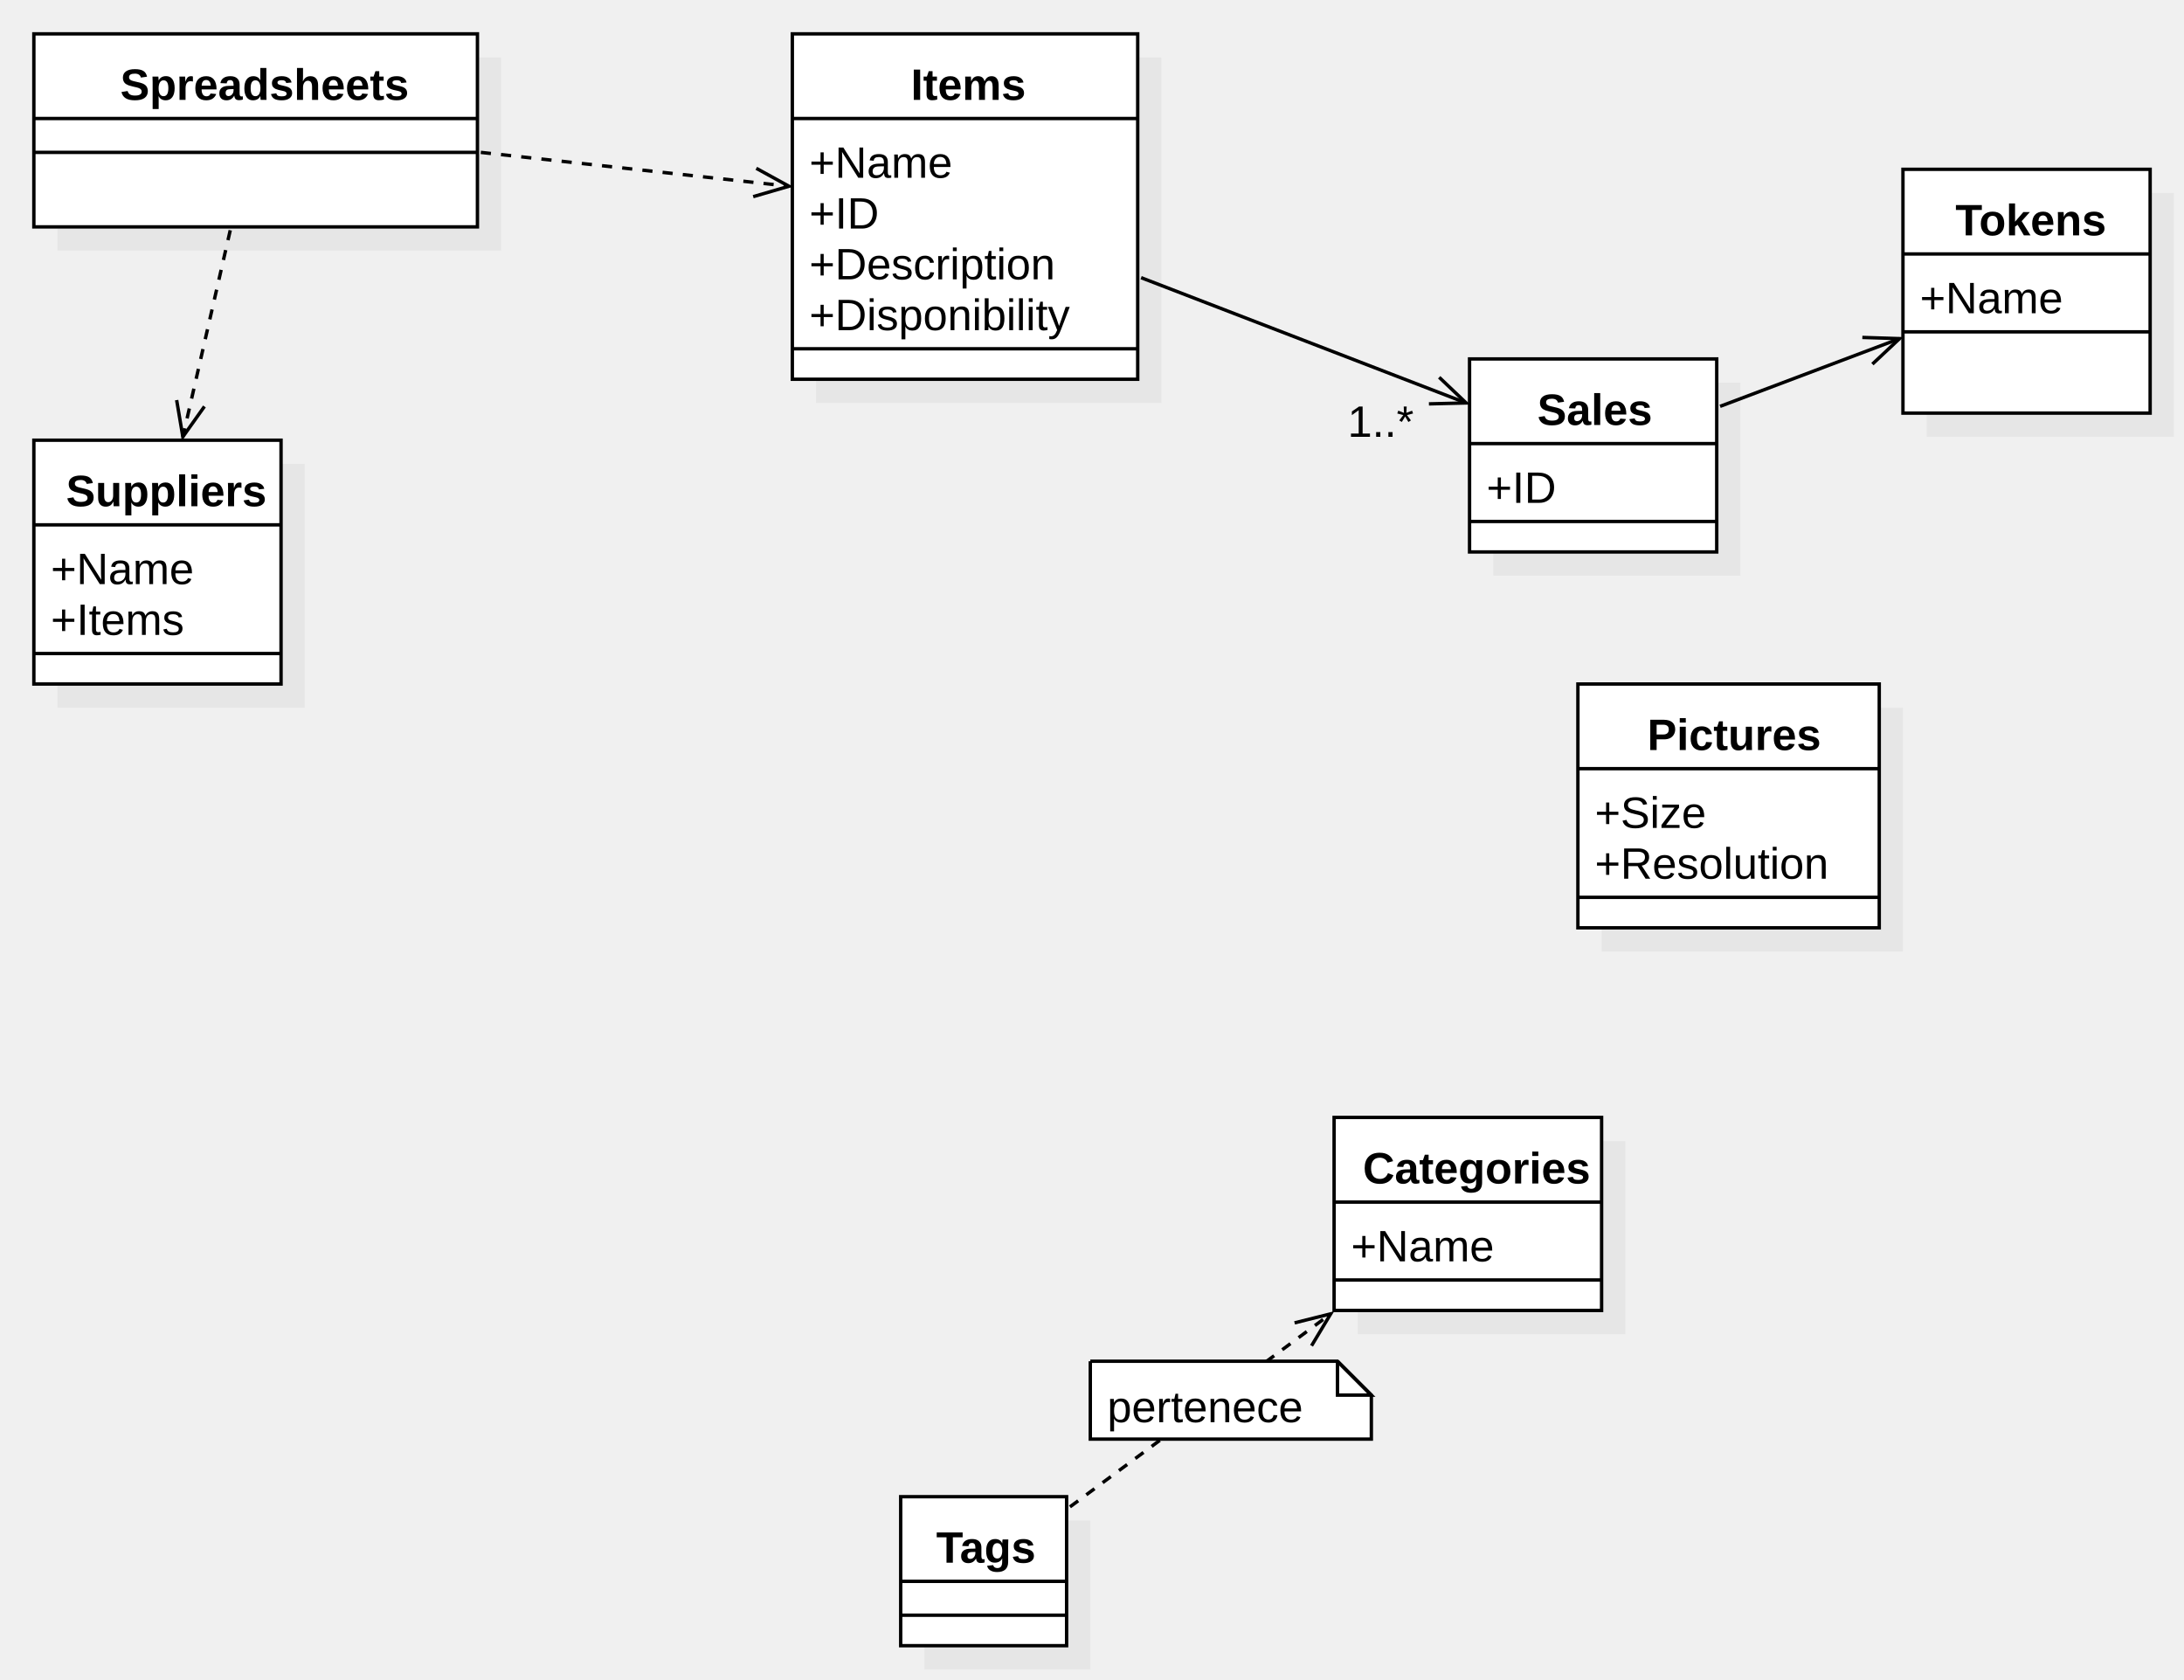
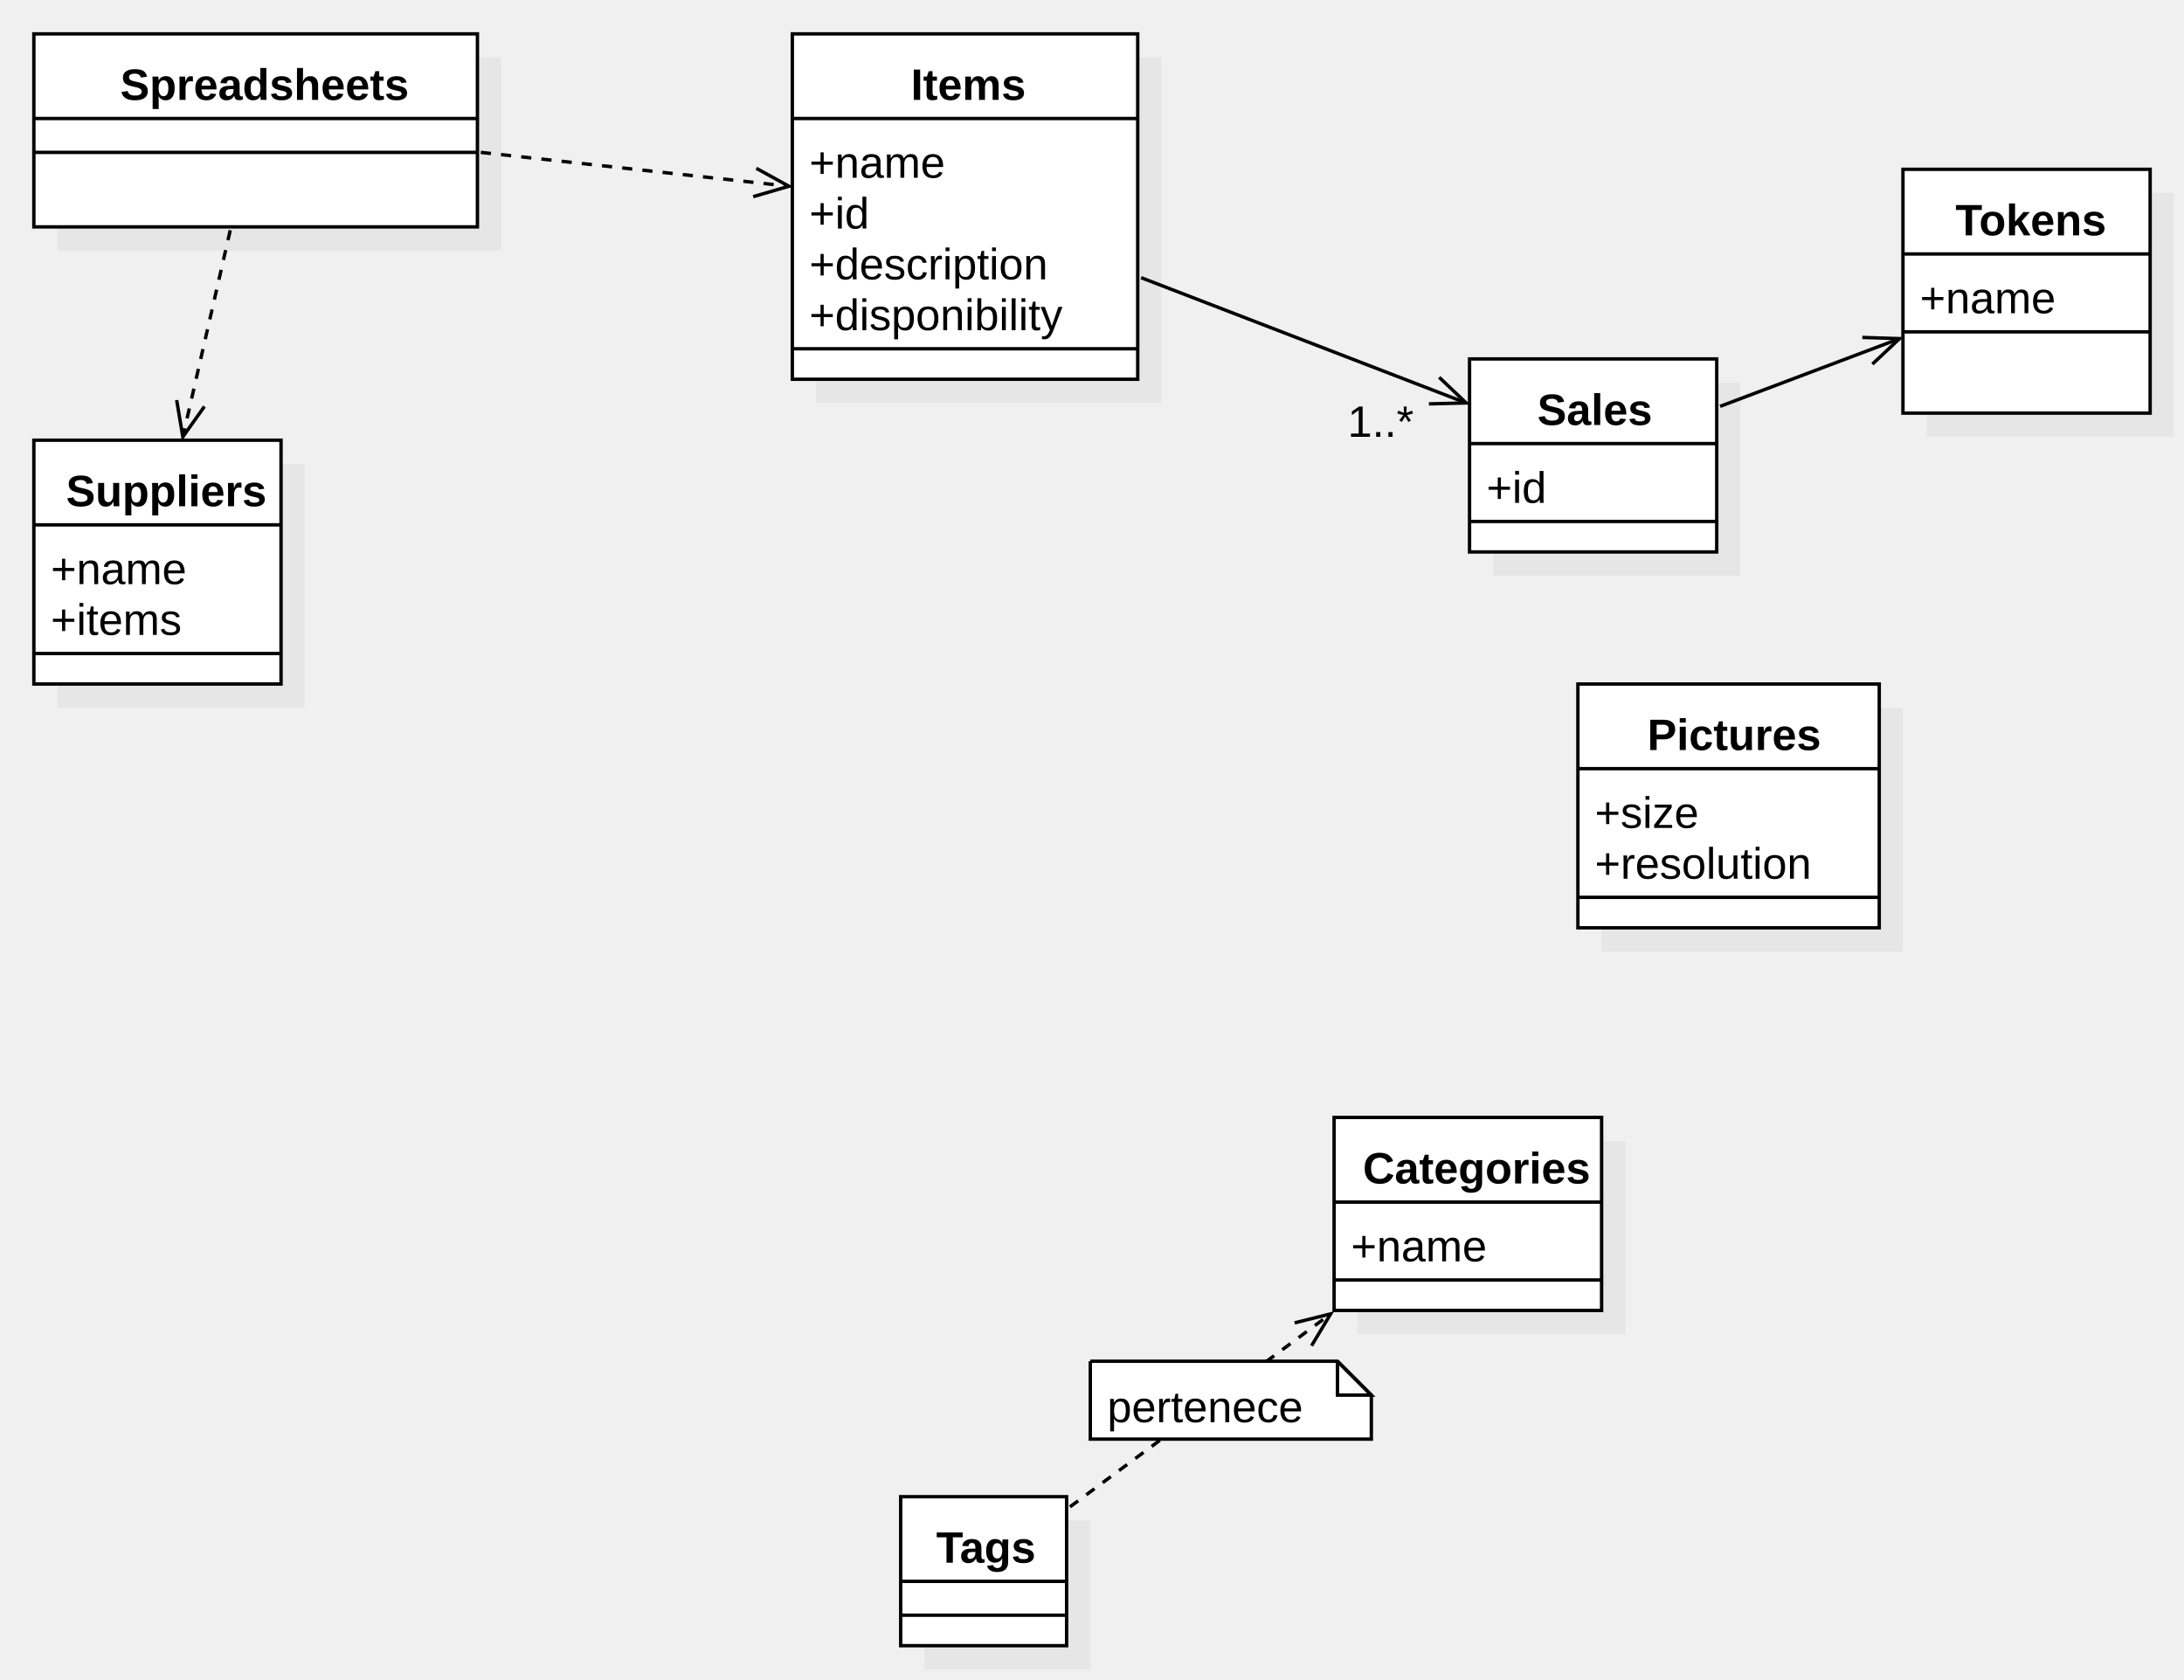
<svg xmlns="http://www.w3.org/2000/svg" version="1.1" width="645" height="496">
  <defs />
  <g>
    <g transform="translate(-46,-102) scale(1,1)">
      <rect fill="#C0C0C0" stroke="none" x="287" y="119" width="102" height="102" opacity="0.2" />
    </g>
    <g transform="translate(-46,-102) scale(1,1)">
      <rect fill="#ffffff" stroke="none" x="280" y="112" width="102" height="102" />
    </g>
    <g transform="translate(-46,-102) scale(1,1)">
      <path fill="none" stroke="#000000" d="M 280 112 L 382 112 L 382 214 L 280 214 L 280 112 Z Z" stroke-miterlimit="10" />
    </g>
    <g transform="translate(-46,-102) scale(1,1)">
      <path fill="none" stroke="#000000" d="M 280 137 L 382 137" stroke-miterlimit="10" />
    </g>
    <g transform="translate(-46,-102) scale(1,1)">
      <path fill="none" stroke="#000000" d="M 280 205 L 382 205" stroke-miterlimit="10" />
    </g>
    <g transform="translate(-46,-102) scale(1,1)">
      <g>
        <path fill="none" stroke="none" />
        <text fill="#000000" stroke="none" font-family="Arial" font-size="13px" font-style="normal" font-weight="bold" text-decoration="none" x="315" y="131.5">Items</text>
      </g>
    </g>
    <g transform="translate(-46,-102) scale(1,1)">
      <g>
        <path fill="none" stroke="none" />
-         <text fill="#000000" stroke="none" font-family="Arial" font-size="13px" font-style="normal" font-weight="normal" text-decoration="none" x="285" y="154.5">+Name</text>
-       </g>
-     </g>
-     <g transform="translate(-46,-102) scale(1,1)">
-       <g>
-         <path fill="none" stroke="none" />
-         <text fill="#000000" stroke="none" font-family="Arial" font-size="13px" font-style="normal" font-weight="normal" text-decoration="none" x="285" y="169.5">+ID</text>
-       </g>
-     </g>
-     <g transform="translate(-46,-102) scale(1,1)">
-       <g>
-         <path fill="none" stroke="none" />
-         <text fill="#000000" stroke="none" font-family="Arial" font-size="13px" font-style="normal" font-weight="normal" text-decoration="none" x="285" y="184.5">+Description</text>
-       </g>
-     </g>
-     <g transform="translate(-46,-102) scale(1,1)">
-       <g>
-         <path fill="none" stroke="none" />
-         <text fill="#000000" stroke="none" font-family="Arial" font-size="13px" font-style="normal" font-weight="normal" text-decoration="none" x="285" y="199.5">+Disponibility</text>
+         <text fill="#000000" stroke="none" font-family="Arial" font-size="13px" font-style="normal" font-weight="normal" text-decoration="none" x="285" y="154.5">+name</text>
+       </g>
+     </g>
+     <g transform="translate(-46,-102) scale(1,1)">
+       <g>
+         <path fill="none" stroke="none" />
+         <text fill="#000000" stroke="none" font-family="Arial" font-size="13px" font-style="normal" font-weight="normal" text-decoration="none" x="285" y="169.5">+id</text>
+       </g>
+     </g>
+     <g transform="translate(-46,-102) scale(1,1)">
+       <g>
+         <path fill="none" stroke="none" />
+         <text fill="#000000" stroke="none" font-family="Arial" font-size="13px" font-style="normal" font-weight="normal" text-decoration="none" x="285" y="184.5">+description</text>
+       </g>
+     </g>
+     <g transform="translate(-46,-102) scale(1,1)">
+       <g>
+         <path fill="none" stroke="none" />
+         <text fill="#000000" stroke="none" font-family="Arial" font-size="13px" font-style="normal" font-weight="normal" text-decoration="none" x="285" y="199.5">+disponibility</text>
      </g>
    </g>
    <g transform="translate(-46,-102) scale(1,1)">
      <rect fill="#C0C0C0" stroke="none" x="63" y="239" width="73" height="72" opacity="0.2" />
    </g>
    <g transform="translate(-46,-102) scale(1,1)">
      <rect fill="#ffffff" stroke="none" x="56" y="232" width="73" height="72" />
    </g>
    <g transform="translate(-46,-102) scale(1,1)">
      <path fill="none" stroke="#000000" d="M 56 232 L 129 232 L 129 304 L 56 304 L 56 232 Z Z" stroke-miterlimit="10" />
    </g>
    <g transform="translate(-46,-102) scale(1,1)">
      <path fill="none" stroke="#000000" d="M 56 257 L 129 257" stroke-miterlimit="10" />
    </g>
    <g transform="translate(-46,-102) scale(1,1)">
      <path fill="none" stroke="#000000" d="M 56 295 L 129 295" stroke-miterlimit="10" />
    </g>
    <g transform="translate(-46,-102) scale(1,1)">
      <g>
        <path fill="none" stroke="none" />
        <text fill="#000000" stroke="none" font-family="Arial" font-size="13px" font-style="normal" font-weight="bold" text-decoration="none" x="65.5" y="251.5">Suppliers</text>
      </g>
    </g>
    <g transform="translate(-46,-102) scale(1,1)">
      <g>
        <path fill="none" stroke="none" />
-         <text fill="#000000" stroke="none" font-family="Arial" font-size="13px" font-style="normal" font-weight="normal" text-decoration="none" x="61" y="274.5">+Name</text>
-       </g>
-     </g>
-     <g transform="translate(-46,-102) scale(1,1)">
-       <g>
-         <path fill="none" stroke="none" />
-         <text fill="#000000" stroke="none" font-family="Arial" font-size="13px" font-style="normal" font-weight="normal" text-decoration="none" x="61" y="289.5">+Items</text>
+         <text fill="#000000" stroke="none" font-family="Arial" font-size="13px" font-style="normal" font-weight="normal" text-decoration="none" x="61" y="274.5">+name</text>
+       </g>
+     </g>
+     <g transform="translate(-46,-102) scale(1,1)">
+       <g>
+         <path fill="none" stroke="none" />
+         <text fill="#000000" stroke="none" font-family="Arial" font-size="13px" font-style="normal" font-weight="normal" text-decoration="none" x="61" y="289.5">+items</text>
      </g>
    </g>
    <g transform="translate(-46,-102) scale(1,1)">
      <rect fill="#C0C0C0" stroke="none" x="487" y="215" width="73" height="57" opacity="0.2" />
    </g>
    <g transform="translate(-46,-102) scale(1,1)">
      <rect fill="#ffffff" stroke="none" x="480" y="208" width="73" height="57" />
    </g>
    <g transform="translate(-46,-102) scale(1,1)">
      <path fill="none" stroke="#000000" d="M 480 208 L 553 208 L 553 265 L 480 265 L 480 208 Z Z" stroke-miterlimit="10" />
    </g>
    <g transform="translate(-46,-102) scale(1,1)">
      <path fill="none" stroke="#000000" d="M 480 233 L 553 233" stroke-miterlimit="10" />
    </g>
    <g transform="translate(-46,-102) scale(1,1)">
      <path fill="none" stroke="#000000" d="M 480 256 L 553 256" stroke-miterlimit="10" />
    </g>
    <g transform="translate(-46,-102) scale(1,1)">
      <g>
        <path fill="none" stroke="none" />
        <text fill="#000000" stroke="none" font-family="Arial" font-size="13px" font-style="normal" font-weight="bold" text-decoration="none" x="500" y="227.5">Sales</text>
      </g>
    </g>
    <g transform="translate(-46,-102) scale(1,1)">
      <g>
        <path fill="none" stroke="none" />
-         <text fill="#000000" stroke="none" font-family="Arial" font-size="13px" font-style="normal" font-weight="normal" text-decoration="none" x="485" y="250.5">+ID</text>
+         <text fill="#000000" stroke="none" font-family="Arial" font-size="13px" font-style="normal" font-weight="normal" text-decoration="none" x="485" y="250.5">+id</text>
      </g>
    </g>
    <g transform="translate(-46,-102) scale(1,1)">
      <rect fill="#C0C0C0" stroke="none" x="447" y="439" width="79" height="57" opacity="0.2" />
    </g>
    <g transform="translate(-46,-102) scale(1,1)">
      <rect fill="#ffffff" stroke="none" x="440" y="432" width="79" height="57" />
    </g>
    <g transform="translate(-46,-102) scale(1,1)">
      <path fill="none" stroke="#000000" d="M 440 432 L 519 432 L 519 489 L 440 489 L 440 432 Z Z" stroke-miterlimit="10" />
    </g>
    <g transform="translate(-46,-102) scale(1,1)">
      <path fill="none" stroke="#000000" d="M 440 457 L 519 457" stroke-miterlimit="10" />
    </g>
    <g transform="translate(-46,-102) scale(1,1)">
      <path fill="none" stroke="#000000" d="M 440 480 L 519 480" stroke-miterlimit="10" />
    </g>
    <g transform="translate(-46,-102) scale(1,1)">
      <g>
        <path fill="none" stroke="none" />
        <text fill="#000000" stroke="none" font-family="Arial" font-size="13px" font-style="normal" font-weight="bold" text-decoration="none" x="448.5" y="451.5">Categories</text>
      </g>
    </g>
    <g transform="translate(-46,-102) scale(1,1)">
      <g>
        <path fill="none" stroke="none" />
-         <text fill="#000000" stroke="none" font-family="Arial" font-size="13px" font-style="normal" font-weight="normal" text-decoration="none" x="445" y="474.5">+Name</text>
+         <text fill="#000000" stroke="none" font-family="Arial" font-size="13px" font-style="normal" font-weight="normal" text-decoration="none" x="445" y="474.5">+name</text>
      </g>
    </g>
    <g transform="translate(-46,-102) scale(1,1)">
      <rect fill="#C0C0C0" stroke="none" x="319" y="551" width="49" height="44" opacity="0.2" />
    </g>
    <g transform="translate(-46,-102) scale(1,1)">
      <rect fill="#ffffff" stroke="none" x="312" y="544" width="49" height="44" />
    </g>
    <g transform="translate(-46,-102) scale(1,1)">
      <path fill="none" stroke="#000000" d="M 312 544 L 361 544 L 361 588 L 312 588 L 312 544 Z Z" stroke-miterlimit="10" />
    </g>
    <g transform="translate(-46,-102) scale(1,1)">
      <path fill="none" stroke="#000000" d="M 312 569 L 361 569" stroke-miterlimit="10" />
    </g>
    <g transform="translate(-46,-102) scale(1,1)">
      <path fill="none" stroke="#000000" d="M 312 579 L 361 579" stroke-miterlimit="10" />
    </g>
    <g transform="translate(-46,-102) scale(1,1)">
      <g>
        <path fill="none" stroke="none" />
        <text fill="#000000" stroke="none" font-family="Arial" font-size="13px" font-style="normal" font-weight="bold" text-decoration="none" x="322.5" y="563.5">Tags</text>
      </g>
    </g>
    <g transform="translate(-46,-102) scale(1,1)">
      <rect fill="#C0C0C0" stroke="none" x="63" y="119" width="131" height="57" opacity="0.2" />
    </g>
    <g transform="translate(-46,-102) scale(1,1)">
      <rect fill="#ffffff" stroke="none" x="56" y="112" width="131" height="57" />
    </g>
    <g transform="translate(-46,-102) scale(1,1)">
      <path fill="none" stroke="#000000" d="M 56 112 L 187 112 L 187 169 L 56 169 L 56 112 Z Z" stroke-miterlimit="10" />
    </g>
    <g transform="translate(-46,-102) scale(1,1)">
      <path fill="none" stroke="#000000" d="M 56 137 L 187 137" stroke-miterlimit="10" />
    </g>
    <g transform="translate(-46,-102) scale(1,1)">
      <path fill="none" stroke="#000000" d="M 56 147 L 187 147" stroke-miterlimit="10" />
    </g>
    <g transform="translate(-46,-102) scale(1,1)">
      <g>
        <path fill="none" stroke="none" />
        <text fill="#000000" stroke="none" font-family="Arial" font-size="13px" font-style="normal" font-weight="bold" text-decoration="none" x="81.5" y="131.5">Spreadsheets</text>
      </g>
    </g>
    <g transform="translate(-46,-102) scale(1,1)">
      <rect fill="#C0C0C0" stroke="none" x="519" y="311" width="89" height="72" opacity="0.2" />
    </g>
    <g transform="translate(-46,-102) scale(1,1)">
      <rect fill="#ffffff" stroke="none" x="512" y="304" width="89" height="72" />
    </g>
    <g transform="translate(-46,-102) scale(1,1)">
      <path fill="none" stroke="#000000" d="M 512 304 L 601 304 L 601 376 L 512 376 L 512 304 Z Z" stroke-miterlimit="10" />
    </g>
    <g transform="translate(-46,-102) scale(1,1)">
      <path fill="none" stroke="#000000" d="M 512 329 L 601 329" stroke-miterlimit="10" />
    </g>
    <g transform="translate(-46,-102) scale(1,1)">
      <path fill="none" stroke="#000000" d="M 512 367 L 601 367" stroke-miterlimit="10" />
    </g>
    <g transform="translate(-46,-102) scale(1,1)">
      <g>
        <path fill="none" stroke="none" />
        <text fill="#000000" stroke="none" font-family="Arial" font-size="13px" font-style="normal" font-weight="bold" text-decoration="none" x="532.5" y="323.5">Pictures</text>
      </g>
    </g>
    <g transform="translate(-46,-102) scale(1,1)">
      <g>
        <path fill="none" stroke="none" />
-         <text fill="#000000" stroke="none" font-family="Arial" font-size="13px" font-style="normal" font-weight="normal" text-decoration="none" x="517" y="346.5">+Size</text>
-       </g>
-     </g>
-     <g transform="translate(-46,-102) scale(1,1)">
-       <g>
-         <path fill="none" stroke="none" />
-         <text fill="#000000" stroke="none" font-family="Arial" font-size="13px" font-style="normal" font-weight="normal" text-decoration="none" x="517" y="361.5">+Resolution</text>
+         <text fill="#000000" stroke="none" font-family="Arial" font-size="13px" font-style="normal" font-weight="normal" text-decoration="none" x="517" y="346.5">+size</text>
+       </g>
+     </g>
+     <g transform="translate(-46,-102) scale(1,1)">
+       <g>
+         <path fill="none" stroke="none" />
+         <text fill="#000000" stroke="none" font-family="Arial" font-size="13px" font-style="normal" font-weight="normal" text-decoration="none" x="517" y="361.5">+resolution</text>
      </g>
    </g>
    <g transform="translate(-46,-102) scale(1,1)">
      <rect fill="#C0C0C0" stroke="none" x="615" y="159" width="73" height="72" opacity="0.2" />
    </g>
    <g transform="translate(-46,-102) scale(1,1)">
      <rect fill="#ffffff" stroke="none" x="608" y="152" width="73" height="72" />
    </g>
    <g transform="translate(-46,-102) scale(1,1)">
      <path fill="none" stroke="#000000" d="M 608 152 L 681 152 L 681 224 L 608 224 L 608 152 Z Z" stroke-miterlimit="10" />
    </g>
    <g transform="translate(-46,-102) scale(1,1)">
      <path fill="none" stroke="#000000" d="M 608 177 L 681 177" stroke-miterlimit="10" />
    </g>
    <g transform="translate(-46,-102) scale(1,1)">
      <path fill="none" stroke="#000000" d="M 608 200 L 681 200" stroke-miterlimit="10" />
    </g>
    <g transform="translate(-46,-102) scale(1,1)">
      <g>
        <path fill="none" stroke="none" />
        <text fill="#000000" stroke="none" font-family="Arial" font-size="13px" font-style="normal" font-weight="bold" text-decoration="none" x="623.5" y="171.5">Tokens</text>
      </g>
    </g>
    <g transform="translate(-46,-102) scale(1,1)">
      <g>
        <path fill="none" stroke="none" />
-         <text fill="#000000" stroke="none" font-family="Arial" font-size="13px" font-style="normal" font-weight="normal" text-decoration="none" x="613" y="194.5">+Name</text>
+         <text fill="#000000" stroke="none" font-family="Arial" font-size="13px" font-style="normal" font-weight="normal" text-decoration="none" x="613" y="194.5">+name</text>
      </g>
    </g>
    <g transform="translate(-46,-102) scale(1,1)">
      <path fill="none" stroke="#000000" d="M 362 547 L 439 490" stroke-miterlimit="10" stroke-dasharray="3" />
    </g>
    <g transform="translate(-46,-102) scale(1,1)">
      <path fill="none" stroke="#000000" d="M 433.336 499.43 L 439 490 L 428.327 492.663" stroke-miterlimit="10" />
    </g>
    <g transform="translate(-46,-102) scale(1,1)">
      <path fill="none" stroke="#000000" d="M 188 147 L 279 157" stroke-miterlimit="10" stroke-dasharray="3" />
    </g>
    <g transform="translate(-46,-102) scale(1,1)">
      <path fill="none" stroke="#000000" d="M 268.438 160.074 L 279 157 L 269.358 151.706" stroke-miterlimit="10" />
    </g>
    <g transform="translate(-46,-102) scale(1,1)">
      <path fill="none" stroke="#000000" d="M 114 170 L 100 231" stroke-miterlimit="10" stroke-dasharray="3" />
    </g>
    <g transform="translate(-46,-102) scale(1,1)">
      <path fill="none" stroke="#000000" d="M 98.17 220.153 L 100 231 L 106.376 222.036" stroke-miterlimit="10" />
    </g>
    <g transform="translate(-46,-102) scale(1,1)">
      <path fill="none" stroke="#000000" d="M 554 222 L 607 202" stroke-miterlimit="10" />
    </g>
    <g transform="translate(-46,-102) scale(1,1)">
      <path fill="none" stroke="#000000" d="M 598.978 209.526 L 607 202 L 596.006 201.65" stroke-miterlimit="10" />
    </g>
    <g transform="translate(-46,-102) scale(1,1)">
      <path fill="none" stroke="#000000" d="M 383 184 L 479 221" stroke-miterlimit="10" />
    </g>
    <g transform="translate(-46,-102) scale(1,1)">
      <path fill="none" stroke="#000000" d="M 468.003 221.273 L 479 221 L 471.031 213.417" stroke-miterlimit="10" />
    </g>
    <g transform="translate(-46,-102) scale(1,1)">
      <g>
        <path fill="none" stroke="none" />
        <text fill="#000000" stroke="none" font-family="Arial" font-size="13px" font-style="normal" font-weight="normal" text-decoration="none" x="444" y="231">1..*</text>
      </g>
    </g>
    <g transform="translate(-46,-102) scale(1,1)">
      <path fill="#ffffff" stroke="none" d="M 368 504 L 441 504 L 451 514 L 451 527 L 368 527 L 368 504" />
    </g>
    <g transform="translate(-46,-102) scale(1,1)">
      <path fill="none" stroke="#000000" d="M 368 504 L 441 504 L 451 514 L 451 527 L 368 527 L 368 504 L 368 504" stroke-miterlimit="10" />
    </g>
    <g transform="translate(-46,-102) scale(1,1)">
      <path fill="none" stroke="#000000" d="M 441 504 L 441 514 L 451 514 L 441 504" stroke-miterlimit="10" />
    </g>
    <g transform="translate(-46,-102) scale(1,1)">
      <g>
        <path fill="none" stroke="none" />
        <text fill="#000000" stroke="none" font-family="Arial" font-size="13px" font-style="normal" font-weight="normal" text-decoration="none" x="373" y="522">pertenece</text>
      </g>
    </g>
  </g>
</svg>
